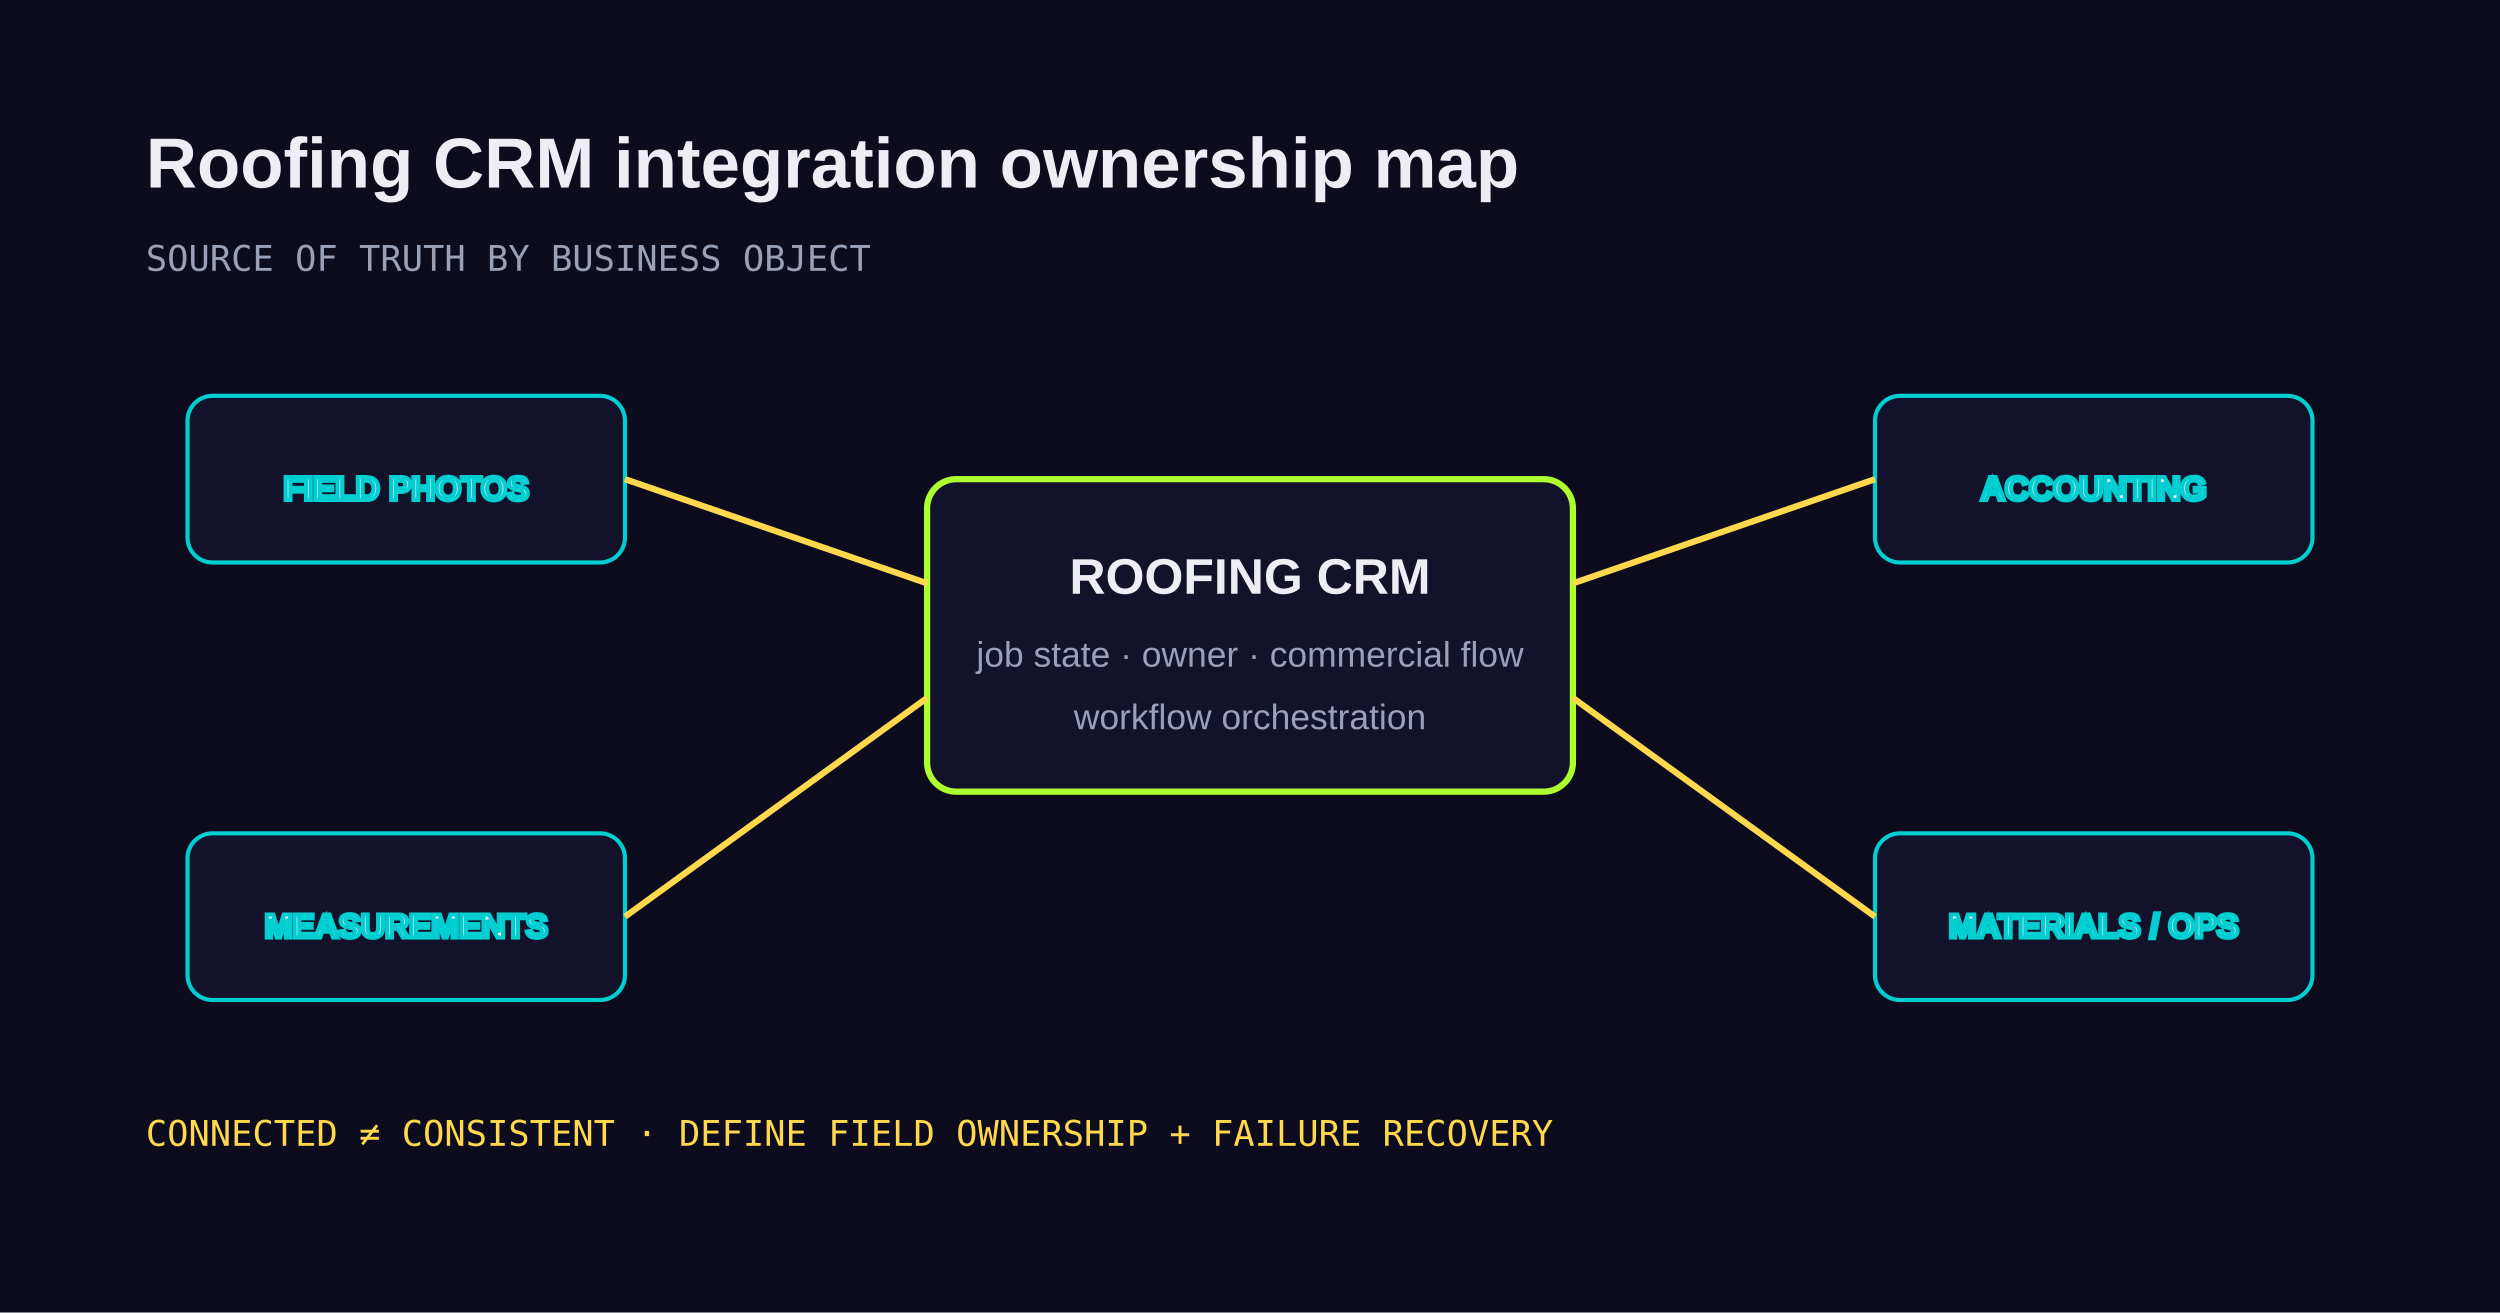
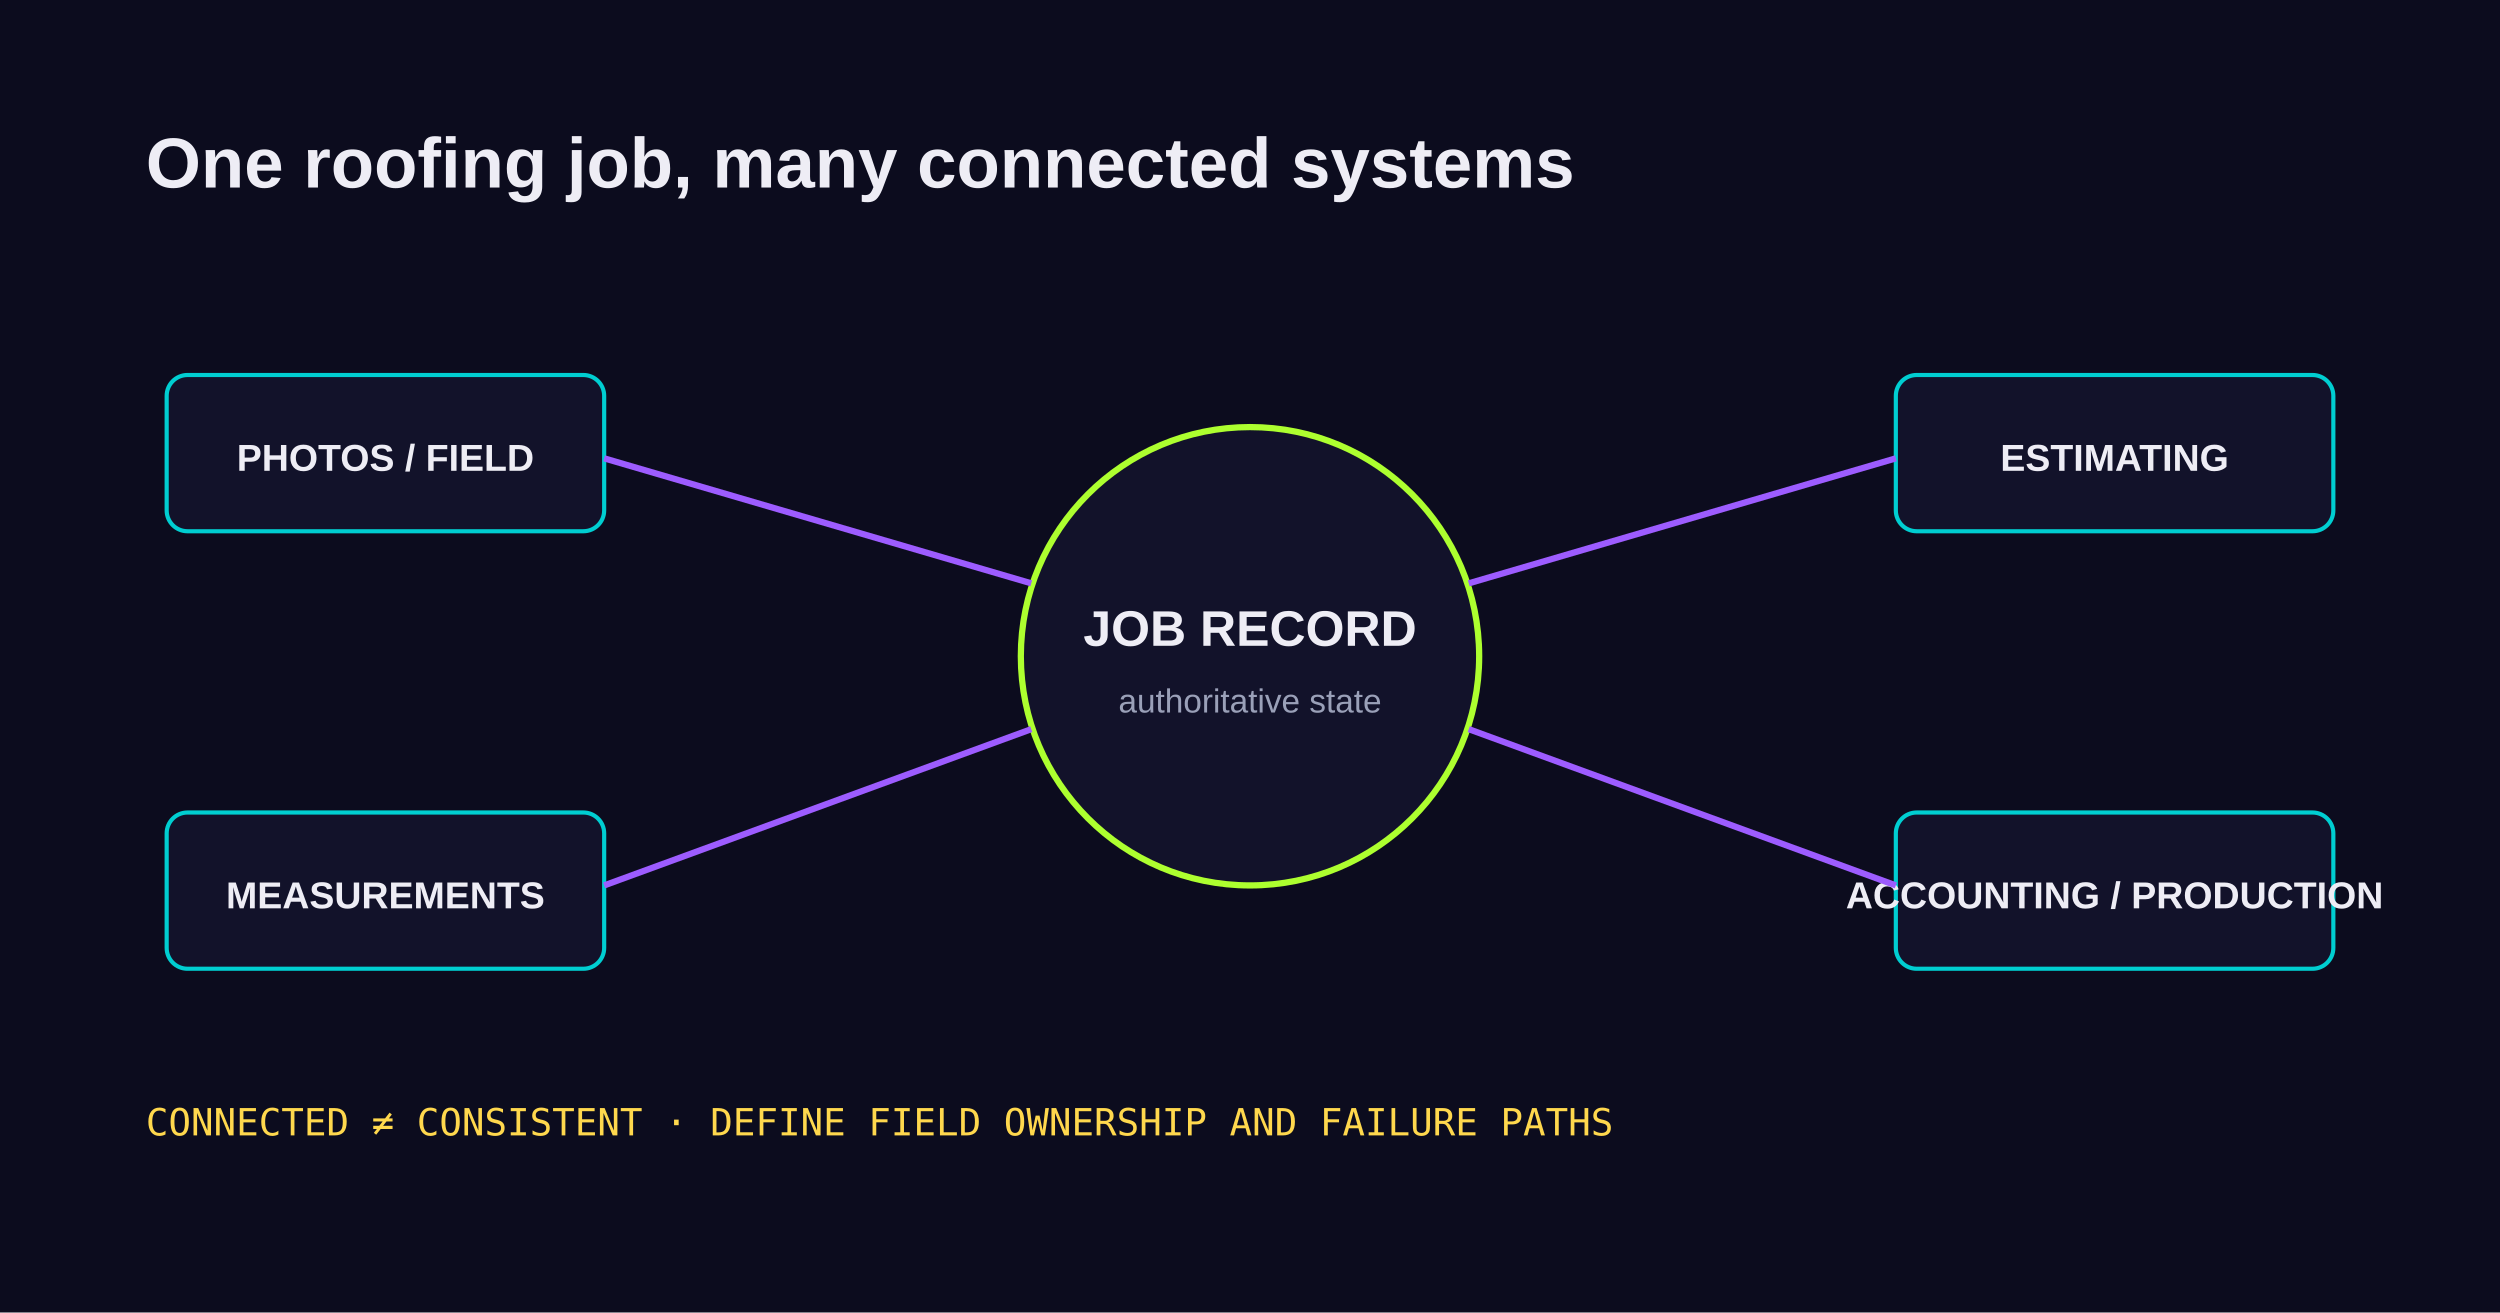
<svg xmlns="http://www.w3.org/2000/svg" width="1200" height="630" viewBox="0 0 1200 630">
  <rect width="1200" height="630" fill="#0C0C1E" />
-   <text x="70" y="90" fill="#EEEDF5" font-family="Arial" font-size="34" font-weight="700">Roofing CRM integration ownership map</text>
-   <text x="70" y="130" fill="#9AA0B8" font-family="monospace" font-size="17">SOURCE OF TRUTH BY BUSINESS OBJECT</text>
-   <rect x="445" y="230" width="310" height="150" rx="14" fill="#12122A" stroke="#ADFF2F" stroke-width="3" />
-   <text x="600" y="285" fill="#EEEDF5" font-family="Arial" font-size="24" font-weight="700" text-anchor="middle">ROOFING CRM</text>
-   <text x="600" y="320" fill="#9AA0B8" font-family="Arial" font-size="17" text-anchor="middle">job state · owner · commercial flow</text>
-   <text x="600" y="350" fill="#9AA0B8" font-family="Arial" font-size="17" text-anchor="middle">workflow orchestration</text>
-   <g fill="#12122A" stroke="#00CED1" stroke-width="2" font-family="Arial" font-size="16" font-weight="700" text-anchor="middle">
-     <rect x="90" y="190" width="210" height="80" rx="12" />
-     <text x="195" y="240" fill="#EEEDF5">FIELD PHOTOS</text>
-     <rect x="90" y="400" width="210" height="80" rx="12" />
-     <text x="195" y="450" fill="#EEEDF5">MEASUREMENTS</text>
-     <rect x="900" y="190" width="210" height="80" rx="12" />
-     <text x="1005" y="240" fill="#EEEDF5">ACCOUNTING</text>
-     <rect x="900" y="400" width="210" height="80" rx="12" />
-     <text x="1005" y="450" fill="#EEEDF5">MATERIALS / OPS</text>
+   <text x="70" y="90" fill="#EEEDF5" font-family="Arial" font-size="34" font-weight="700">One roofing job, many connected systems</text>
+   <circle cx="600" cy="315" r="110" fill="#12122A" stroke="#ADFF2F" stroke-width="3" />
+   <text x="600" y="310" fill="#EEEDF5" font-family="Arial" font-size="24" font-weight="700" text-anchor="middle">JOB RECORD</text>
+   <text x="600" y="342" fill="#9AA0B8" font-family="Arial" font-size="16" text-anchor="middle">authoritative state</text>
+   <g fill="#12122A" stroke="#00CED1" stroke-width="2">
+     <rect x="80" y="180" width="210" height="75" rx="10" />
+     <rect x="80" y="390" width="210" height="75" rx="10" />
+     <rect x="910" y="180" width="210" height="75" rx="10" />
+     <rect x="910" y="390" width="210" height="75" rx="10" />
  </g>
-   <g stroke="#FFD84D" stroke-width="3">
-     <path d="M300 230L445 280" />
-     <path d="M300 440L445 335" />
-     <path d="M755 280L900 230" />
-     <path d="M755 335L900 440" />
+   <g fill="#EEEDF5" font-family="Arial" font-size="18" font-weight="700" text-anchor="middle">
+     <text x="185" y="226">PHOTOS / FIELD</text>
+     <text x="185" y="436">MEASUREMENTS</text>
+     <text x="1015" y="226">ESTIMATING</text>
+     <text x="1015" y="436">ACCOUNTING / PRODUCTION</text>
  </g>
-   <text x="70" y="550" fill="#FFD84D" font-family="monospace" font-size="17">CONNECTED ≠ CONSISTENT · DEFINE FIELD OWNERSHIP + FAILURE RECOVERY</text>
+   <path d="M290 220L495 280M290 425L495 350M705 280L910 220M705 350L910 425" stroke="#9D5CFF" stroke-width="3" />
+   <text x="70" y="545" fill="#FFD84D" font-family="monospace" font-size="18">CONNECTED ≠ CONSISTENT · DEFINE FIELD OWNERSHIP AND FAILURE PATHS</text>
</svg>
